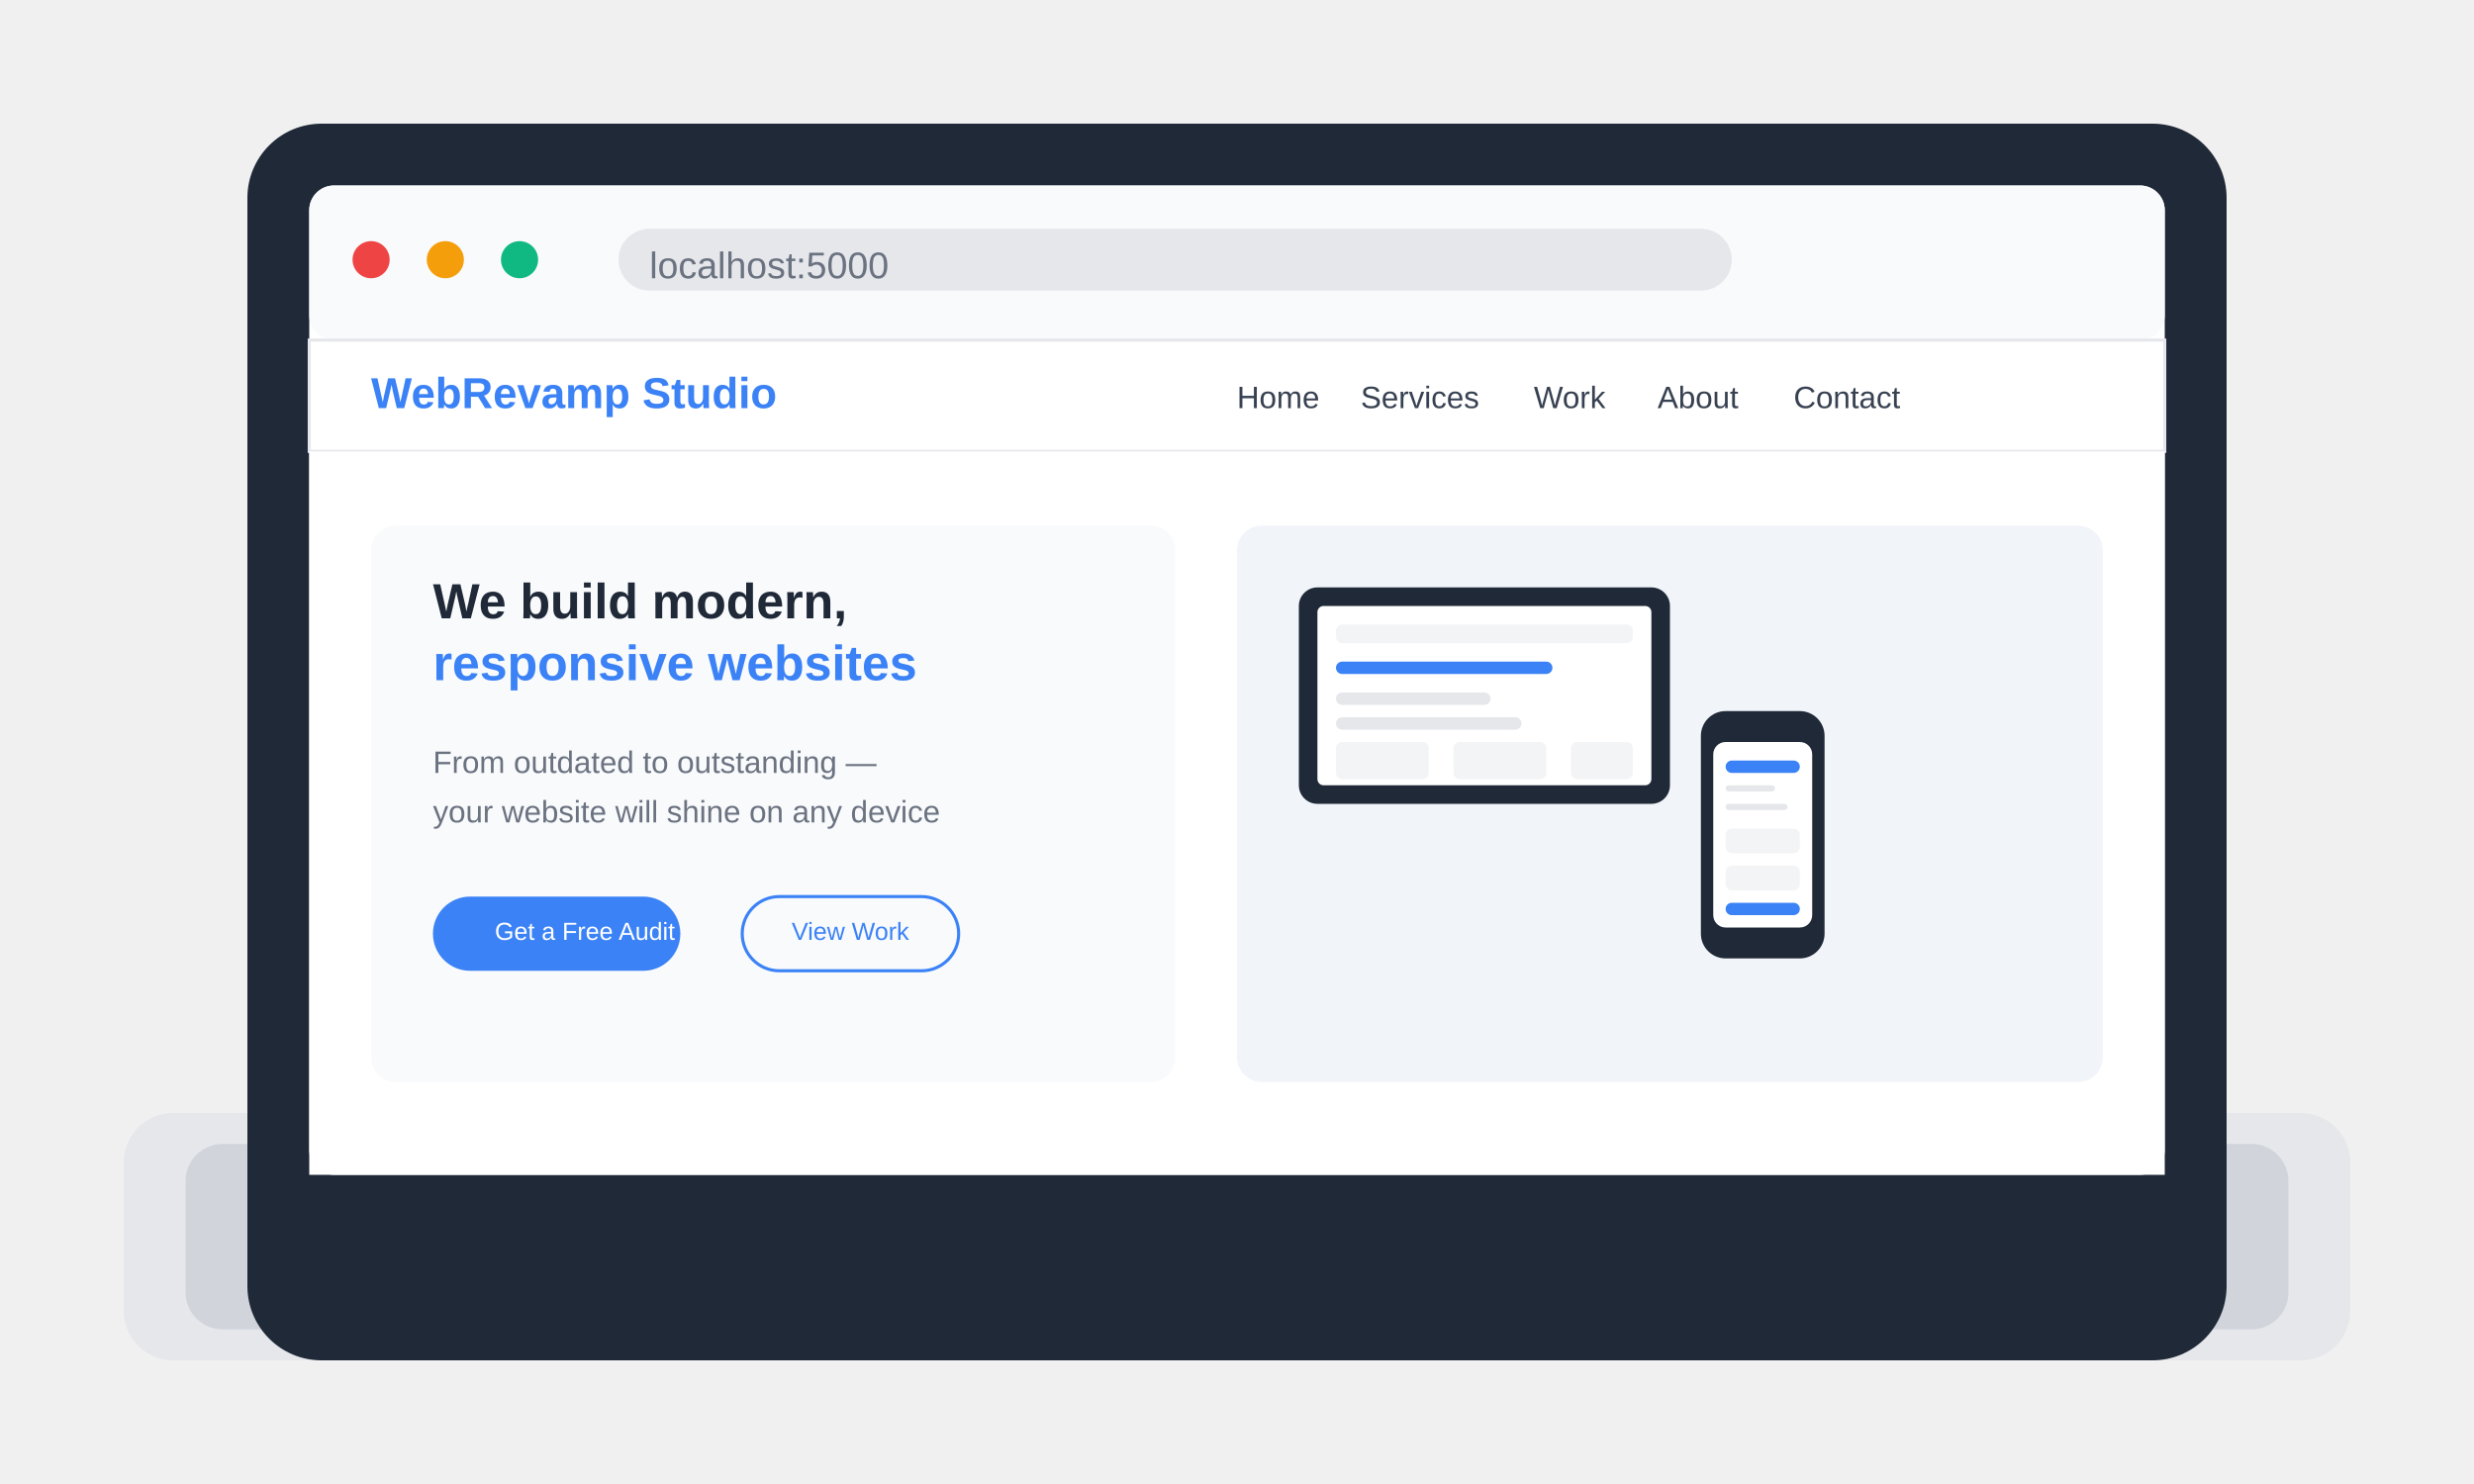
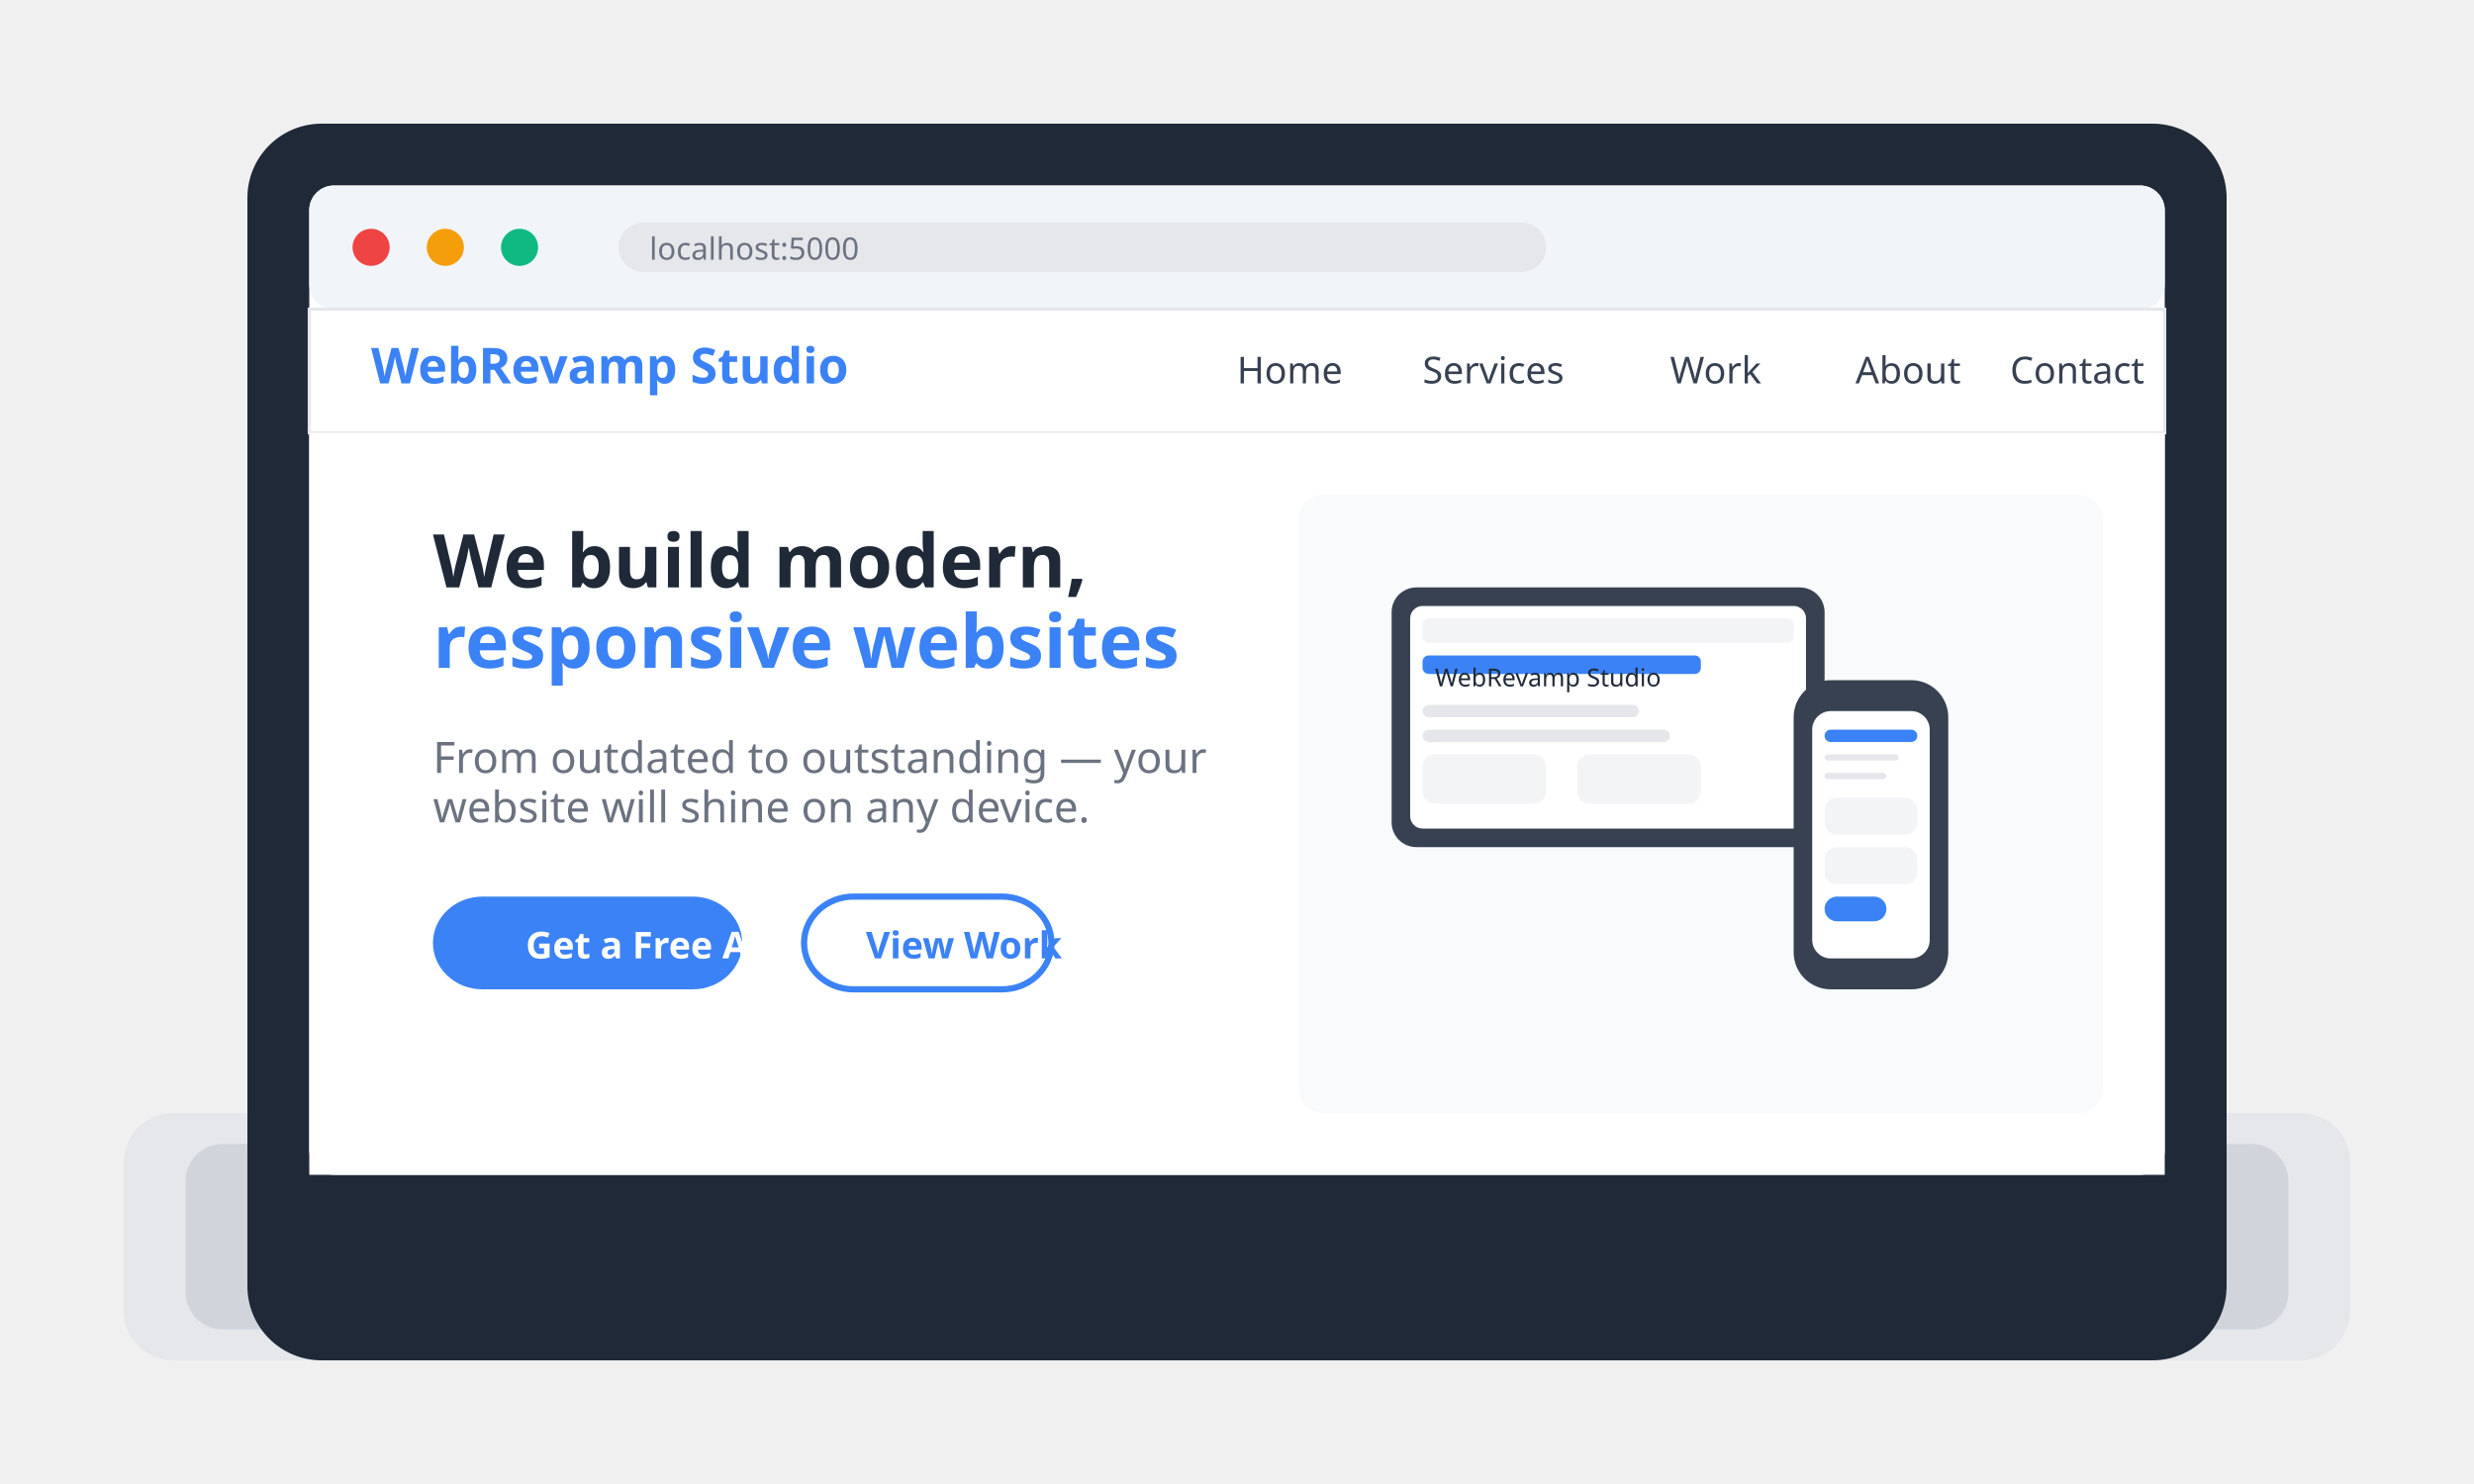
<svg xmlns="http://www.w3.org/2000/svg" width="400" height="240" viewBox="0 0 400 240" fill="none">
  <rect x="20" y="180" width="360" height="40" rx="8" fill="#E5E7EB" />
  <rect x="30" y="185" width="340" height="30" rx="6" fill="#D1D5DB" />
  <rect x="40" y="20" width="320" height="200" rx="12" fill="#1F2937" />
  <rect x="50" y="30" width="300" height="160" rx="4" fill="#FFFFFF" />
-   <rect x="50" y="30" width="300" height="25" rx="4" fill="#F9FAFB" />
-   <circle cx="60" cy="42" r="3" fill="#EF4444" />
-   <circle cx="72" cy="42" r="3" fill="#F59E0B" />
-   <circle cx="84" cy="42" r="3" fill="#10B981" />
-   <rect x="100" y="37" width="180" height="10" rx="5" fill="#E5E7EB" />
-   <text x="105" y="45" font-family="Arial" font-size="6" fill="#6B7280">localhost:5000</text>
-   <rect x="50" y="55" width="300" height="18" rx="0" fill="#FFFFFF" stroke="#E5E7EB" stroke-width="0.5" />
-   <text x="60" y="66" font-family="Arial" font-size="7" font-weight="bold" fill="#3B82F6">WebRevamp Studio</text>
-   <text x="200" y="66" font-family="Arial" font-size="5" fill="#374151">Home</text>
-   <text x="220" y="66" font-family="Arial" font-size="5" fill="#374151">Services</text>
-   <text x="248" y="66" font-family="Arial" font-size="5" fill="#374151">Work</text>
-   <text x="268" y="66" font-family="Arial" font-size="5" fill="#374151">About</text>
-   <text x="290" y="66" font-family="Arial" font-size="5" fill="#374151">Contact</text>
-   <rect x="50" y="73" width="300" height="117" rx="0" fill="#FFFFFF" />
-   <rect x="60" y="85" width="130" height="90" rx="4" fill="#F8FAFC" />
-   <text x="70" y="100" font-family="Arial" font-size="8" font-weight="bold" fill="#1F2937">We build modern,</text>
-   <text x="70" y="110" font-family="Arial" font-size="8" font-weight="bold" fill="#3B82F6">responsive websites</text>
-   <text x="70" y="125" font-family="Arial" font-size="5" fill="#6B7280">From outdated to outstanding —</text>
-   <text x="70" y="133" font-family="Arial" font-size="5" fill="#6B7280">your website will shine on any device</text>
-   <rect x="70" y="145" width="40" height="12" rx="6" fill="#3B82F6" />
-   <text x="80" y="152" font-family="Arial" font-size="4" fill="#FFFFFF">Get a Free Audit</text>
-   <rect x="120" y="145" width="35" height="12" rx="6" fill="none" stroke="#3B82F6" stroke-width="0.5" />
-   <text x="128" y="152" font-family="Arial" font-size="4" fill="#3B82F6">View Work</text>
-   <rect x="200" y="85" width="140" height="90" rx="4" fill="#F1F5F9" />
-   <rect x="210" y="95" width="60" height="35" rx="3" fill="#1F2937" />
-   <rect x="213" y="98" width="54" height="29" rx="1" fill="#FFFFFF" />
-   <rect x="216" y="101" width="48" height="3" rx="1" fill="#F3F4F6" />
-   <rect x="216" y="107" width="35" height="2" rx="1" fill="#3B82F6" />
-   <rect x="216" y="112" width="25" height="2" rx="1" fill="#E5E7EB" />
-   <rect x="216" y="116" width="30" height="2" rx="1" fill="#E5E7EB" />
-   <rect x="216" y="120" width="15" height="6" rx="1" fill="#F3F4F6" />
-   <rect x="235" y="120" width="15" height="6" rx="1" fill="#F3F4F6" />
-   <rect x="254" y="120" width="10" height="6" rx="1" fill="#F3F4F6" />
-   <rect x="275" y="115" width="20" height="40" rx="4" fill="#1F2937" />
-   <rect x="277" y="120" width="16" height="30" rx="2" fill="#FFFFFF" />
-   <rect x="279" y="123" width="12" height="2" rx="1" fill="#3B82F6" />
-   <rect x="279" y="127" width="8" height="1" rx="0.5" fill="#E5E7EB" />
-   <rect x="279" y="130" width="10" height="1" rx="0.5" fill="#E5E7EB" />
-   <rect x="279" y="134" width="12" height="4" rx="1" fill="#F3F4F6" />
-   <rect x="279" y="140" width="12" height="4" rx="1" fill="#F3F4F6" />
-   <rect x="279" y="146" width="12" height="2" rx="1" fill="#3B82F6" />
+   <rect x="50" y="30" width="300" height="20" rx="4" fill="#F1F5F9" />
+   <circle cx="60" cy="40" r="3" fill="#EF4444" />
+   <circle cx="72" cy="40" r="3" fill="#F59E0B" />
+   <circle cx="84" cy="40" r="3" fill="#10B981" />
+   <rect x="100" y="36" width="150" height="8" rx="4" fill="#E5E7EB" />
+   <text x="105" y="42" font-family="system-ui" font-size="5" fill="#6B7280">localhost:5000</text>
+   <rect x="50" y="50" width="300" height="20" rx="0" fill="#FFFFFF" stroke="#E5E7EB" stroke-width="0.5" />
+   <text x="60" y="62" font-family="system-ui" font-size="8" font-weight="bold" fill="#3B82F6">WebRevamp Studio</text>
+   <text x="200" y="62" font-family="system-ui" font-size="6" fill="#374151">Home</text>
+   <text x="230" y="62" font-family="system-ui" font-size="6" fill="#374151">Services</text>
+   <text x="270" y="62" font-family="system-ui" font-size="6" fill="#374151">Work</text>
+   <text x="300" y="62" font-family="system-ui" font-size="6" fill="#374151">About</text>
+   <text x="325" y="62" font-family="system-ui" font-size="6" fill="#374151">Contact</text>
+   <rect x="50" y="70" width="300" height="120" rx="0" fill="#FFFFFF" />
+   <rect x="60" y="80" width="140" height="100" rx="4" fill="#FFFFFF" />
+   <text x="70" y="95" font-family="system-ui" font-size="12" font-weight="bold" fill="#1F2937">We build modern,</text>
+   <text x="70" y="108" font-family="system-ui" font-size="12" font-weight="bold" fill="#3B82F6">responsive websites</text>
+   <text x="70" y="125" font-family="system-ui" font-size="7" fill="#6B7280">From outdated to outstanding — your</text>
+   <text x="70" y="133" font-family="system-ui" font-size="7" fill="#6B7280">website will shine on any device.</text>
+   <rect x="70" y="145" width="50" height="15" rx="8" fill="#3B82F6" />
+   <text x="85" y="155" font-family="system-ui" font-size="6" font-weight="bold" fill="#FFFFFF">Get a Free Audit</text>
+   <rect x="130" y="145" width="40" height="15" rx="8" fill="none" stroke="#3B82F6" stroke-width="1" />
+   <text x="140" y="155" font-family="system-ui" font-size="6" font-weight="bold" fill="#3B82F6">View Work</text>
+   <rect x="210" y="80" width="130" height="100" rx="4" fill="#F8FAFC" />
+   <rect x="225" y="95" width="70" height="42" rx="4" fill="#374151" />
+   <rect x="228" y="98" width="64" height="36" rx="2" fill="#FFFFFF" />
+   <rect x="230" y="100" width="60" height="4" rx="1" fill="#F3F4F6" />
+   <rect x="230" y="106" width="45" height="3" rx="1" fill="#3B82F6" />
+   <text x="232" y="111" font-family="system-ui" font-size="4" fill="#1F2937">WebRevamp Studio</text>
+   <rect x="230" y="114" width="35" height="2" rx="1" fill="#E5E7EB" />
+   <rect x="230" y="118" width="40" height="2" rx="1" fill="#E5E7EB" />
+   <rect x="230" y="122" width="20" height="8" rx="2" fill="#F3F4F6" />
+   <rect x="255" y="122" width="20" height="8" rx="2" fill="#F3F4F6" />
+   <rect x="290" y="110" width="25" height="50" rx="6" fill="#374151" />
+   <rect x="293" y="115" width="19" height="40" rx="3" fill="#FFFFFF" />
+   <rect x="295" y="118" width="15" height="2" rx="1" fill="#3B82F6" />
+   <rect x="295" y="122" width="12" height="1" rx="0.5" fill="#E5E7EB" />
+   <rect x="295" y="125" width="10" height="1" rx="0.5" fill="#E5E7EB" />
+   <rect x="295" y="129" width="15" height="6" rx="2" fill="#F3F4F6" />
+   <rect x="295" y="137" width="15" height="6" rx="2" fill="#F3F4F6" />
+   <rect x="295" y="145" width="10" height="4" rx="2" fill="#3B82F6" />
</svg>
